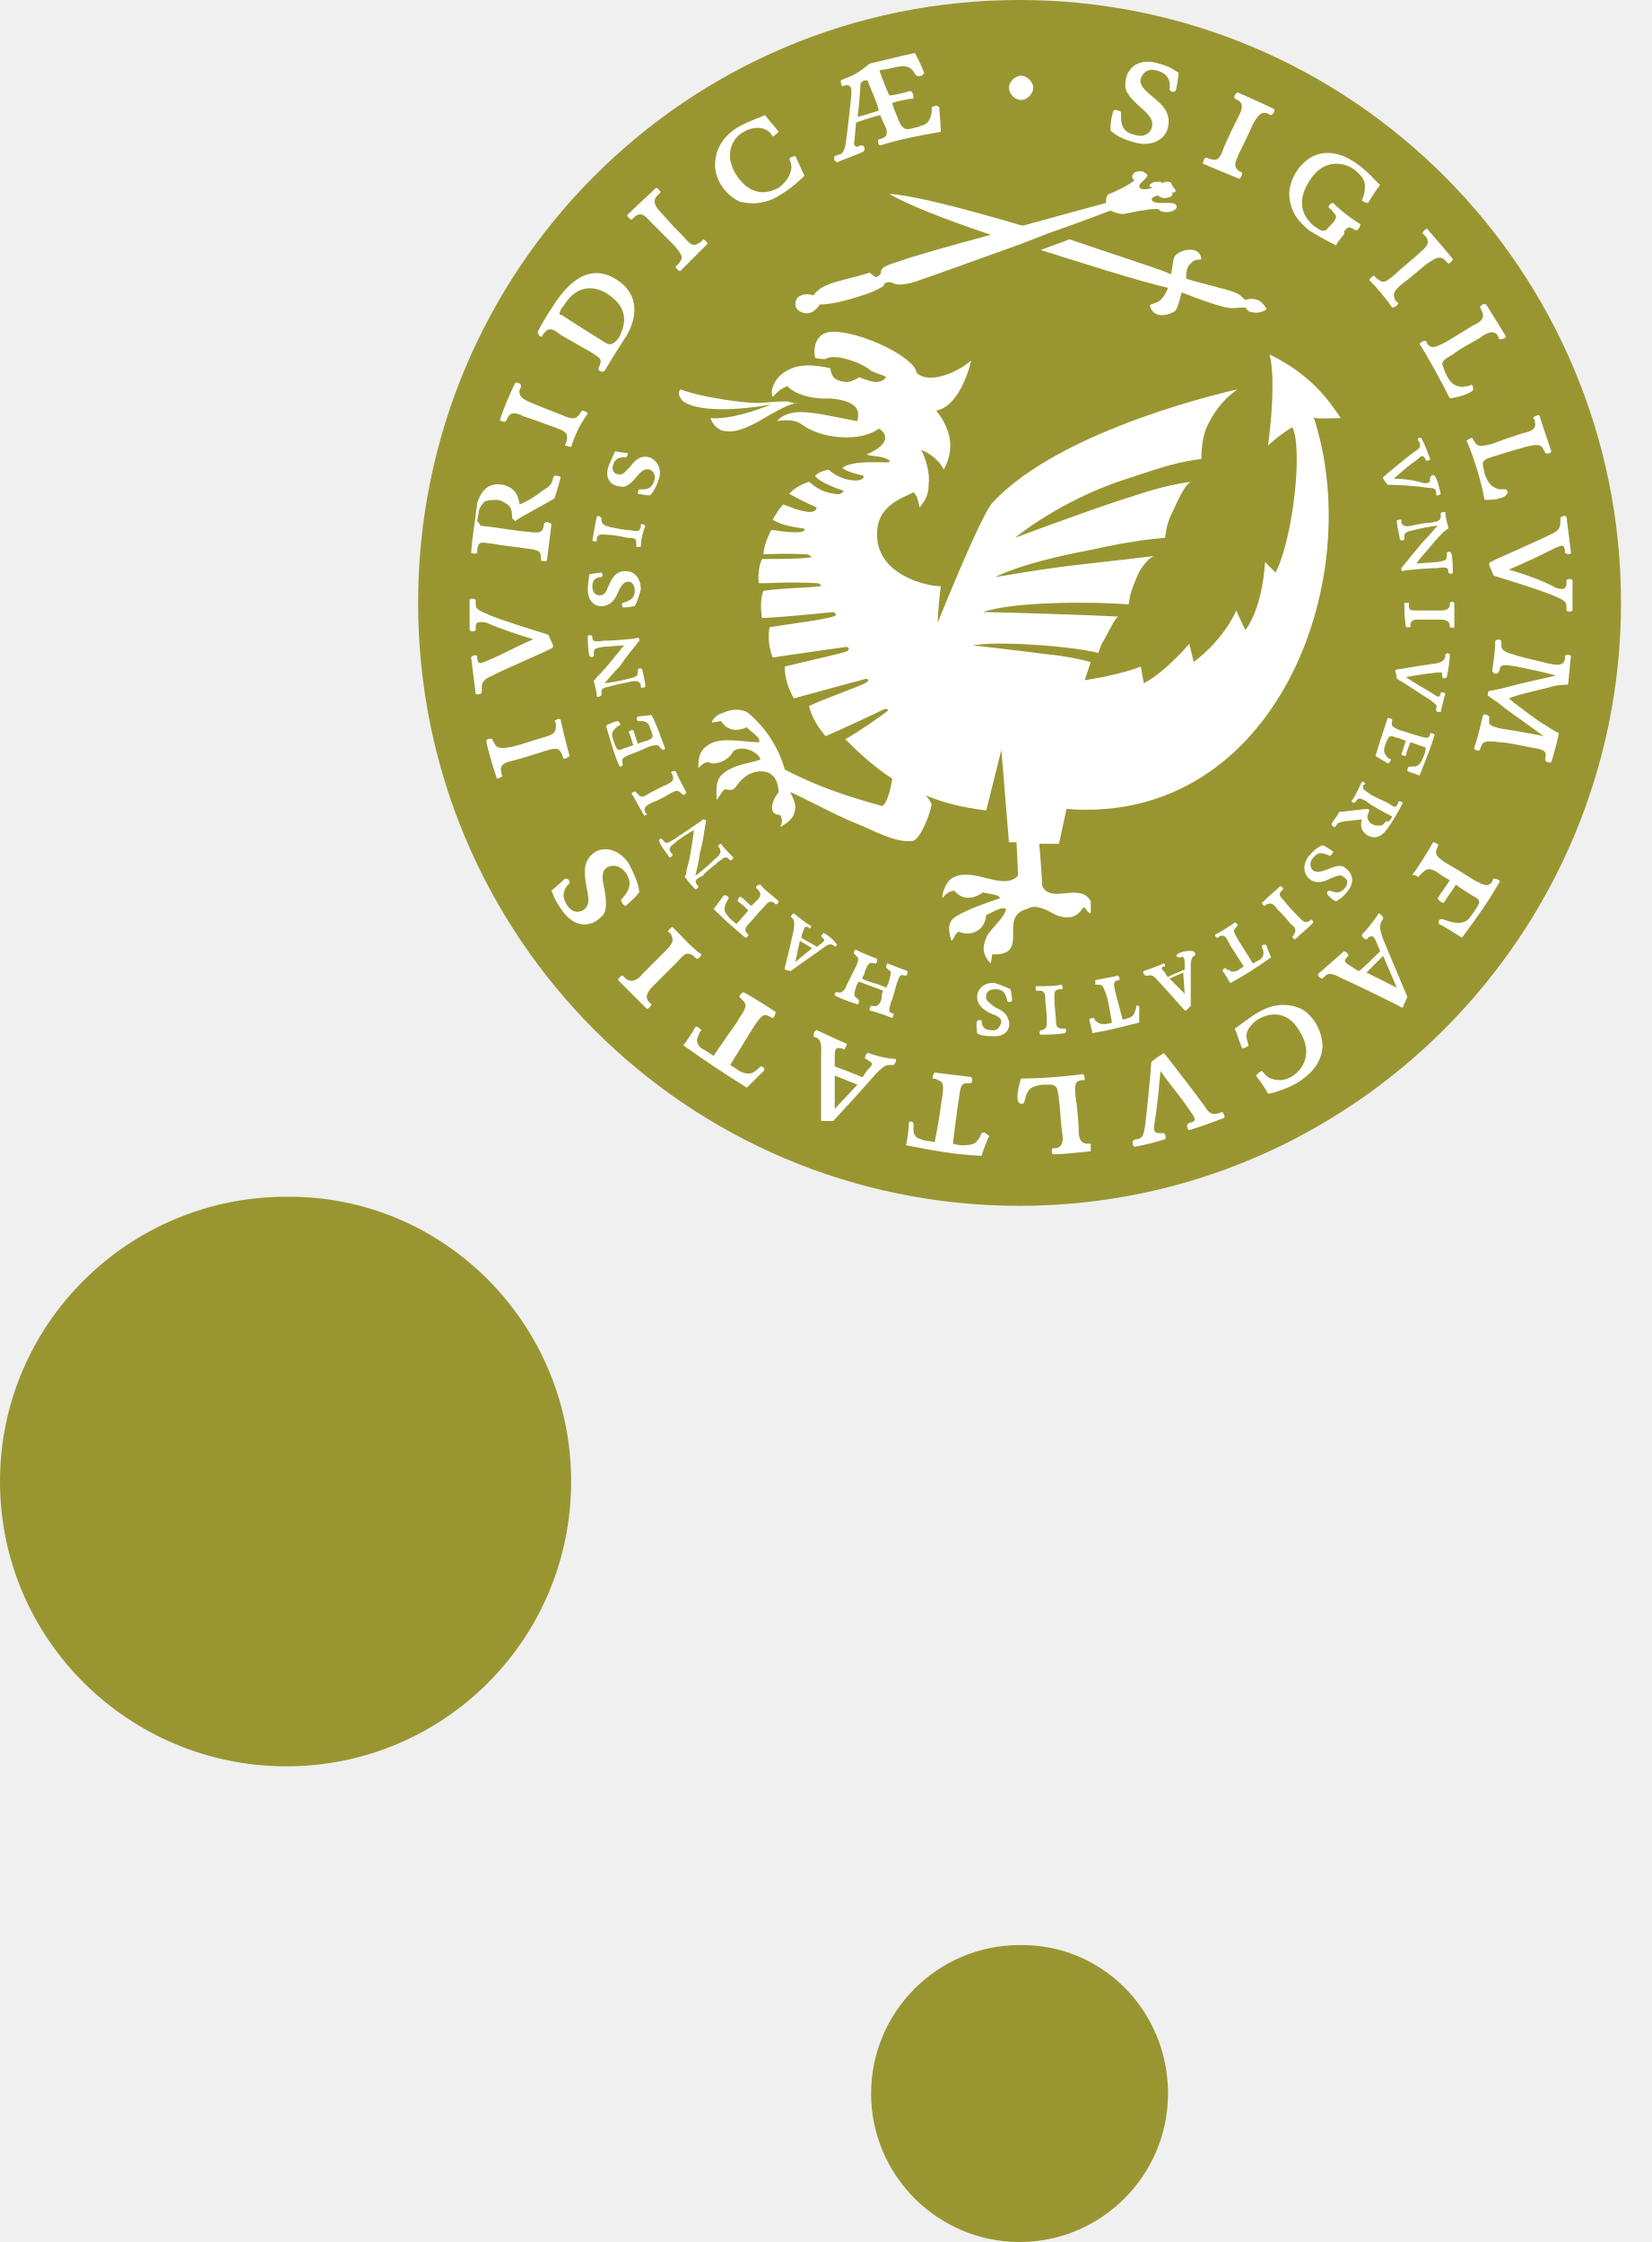
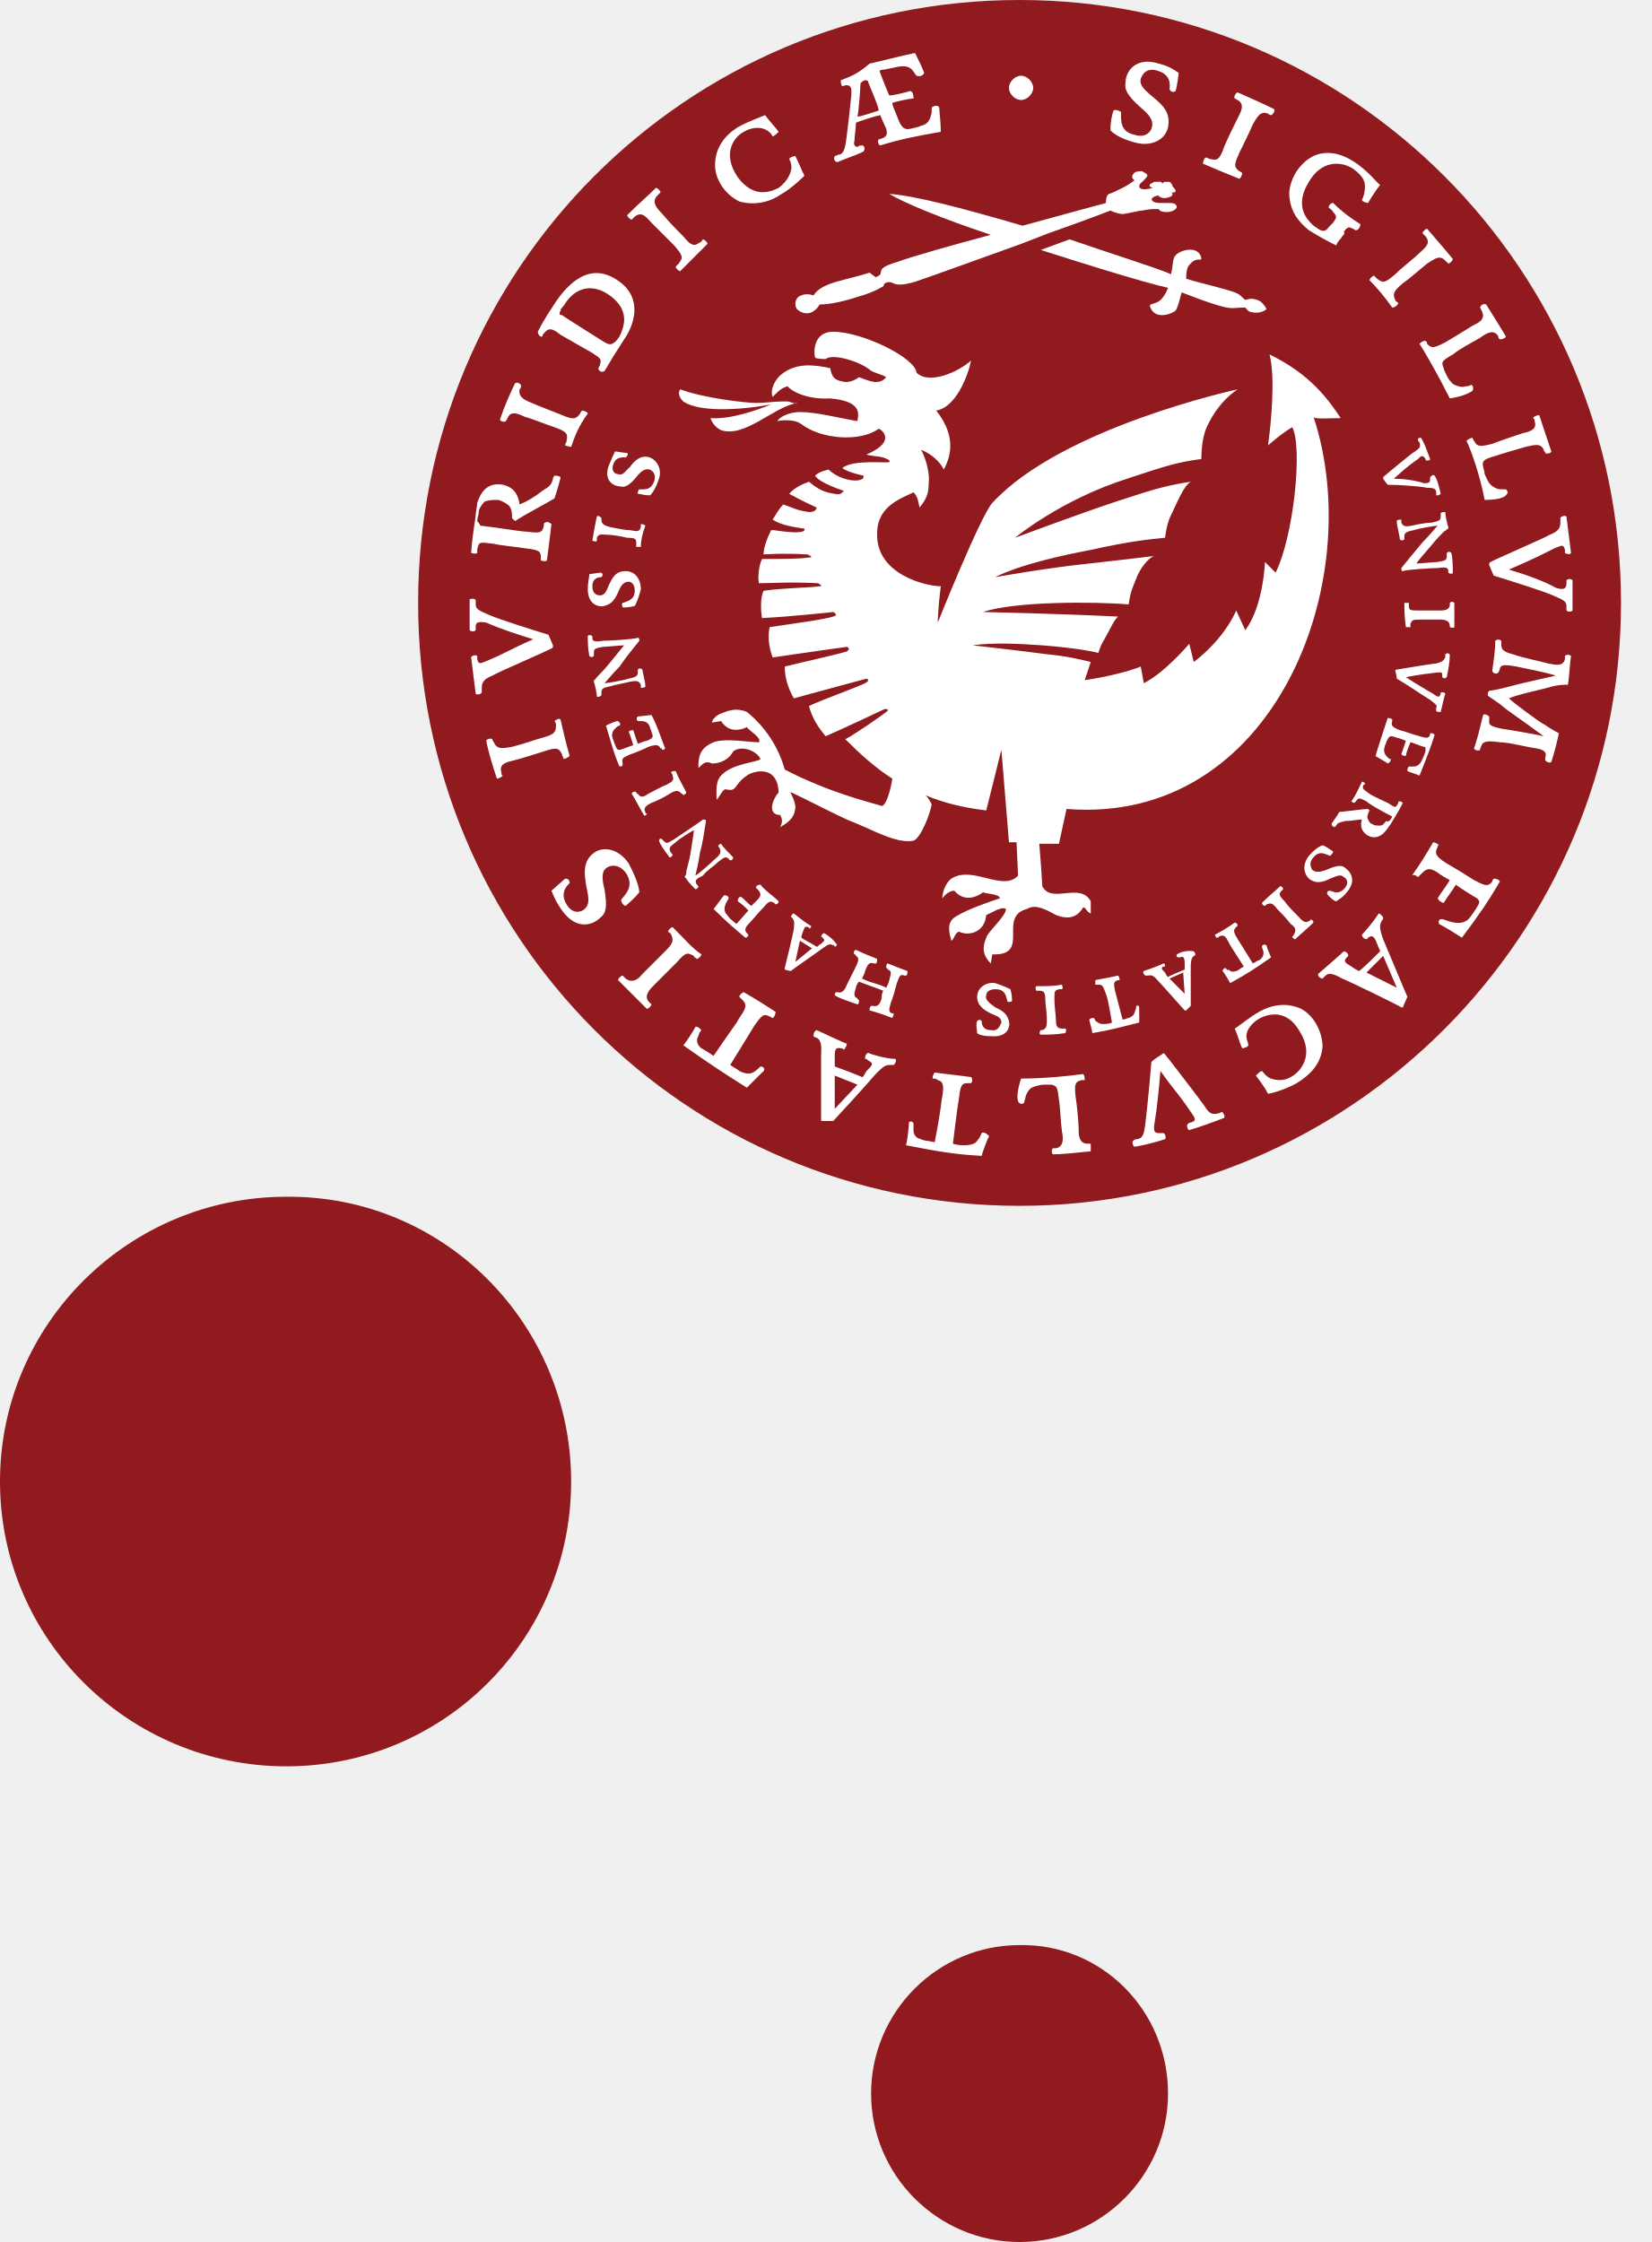
<svg xmlns="http://www.w3.org/2000/svg" viewBox="0 0 109 148">
-   <style>.st1{fill:#fff}.st5{fill:#999632}</style>
+   <style>.st1{fill:#fff}.st5{fill:#901a1e}</style>
  <g id="JURA">
    <path class="st5" d="M107 39.8c0 21.9-17.8 39.8-39.7 39.8-22 0-39.7-17.8-39.7-39.8C27.6 17.8 45.3 0 67.3 0 89.2 0 107 17.8 107 39.8M37.7 97.8c0 10.4-8.4 18.8-18.8 18.8S0 108.2 0 97.8 8.5 79 18.9 79c10.4-.1 18.8 8.4 18.8 18.8M77.1 138.2c0 5.4-4.4 9.8-9.8 9.8s-9.8-4.4-9.8-9.8 4.4-9.8 9.8-9.8c5.4-.1 9.8 4.3 9.8 9.8" />
    <path class="st1" d="M61.4 75.2zM61.4 75.2zM83 19.8c-.3-.1-.5-.1-.8 0-.5-.4-.2-.4-1.7-.8-.7-.2-1.6-.4-2.2-.6 0-.3 0-.8.3-1 .3-.4.7-.2.7-.3-.1-1-1.6-.6-1.8-.1-.1.3-.1.7-.2 1.1-.9-.4-4.4-1.5-6.7-2.3l-1.9.7c2.2.7 6.6 2.1 8.4 2.5-.1.3-.3.6-.4.7-.3.4-.8.3-.8.5.3 1 1.5.5 1.7.3.2-.3.3-.9.4-1.2.5.2 1.3.5 1.9.7 1.5.5 1.4.3 2.3.3.1.1.2.3.4.3.4.1.8 0 1-.2-.1-.2-.3-.5-.6-.6" />
    <path class="st1" d="M69.2 15.4c2.3-.8 4.1-1.5 4.1-1.5.2.1.7.3 1 .2.1 0 .9-.2 1.1-.2.5-.1.6-.1 1.1-.1 0 .1.2.2.5.2s.5-.1.6-.2c.1-.1.1-.2 0-.3-.1-.1-.3-.1-.4-.1h-.6c-.7 0-.8-.4-.1-.5 0 .1 0 .1.1.1.1.1.4.1.6 0 .1 0 .2-.1.2-.2 0 0 0-.1-.1-.1h.2c.1 0 .1-.1.1-.1 0-.1-.2-.3-.2-.3-.1-.3-.2-.3-.3-.3h-.2c-.1 0-.1.1-.2.1 0-.1-.1-.1-.1-.1h-.4c-.2.1-.4.2-.3.3 0 0 .1.1.2.1-1.1.3-1-.2-.7-.4.3-.3.4-.4.3-.5-.1-.1-.2-.1-.3-.2-.2 0-.5 0-.6.2-.1.1-.1.3.1.4-.3.2-.4.3-.8.5-.2.1-.8.4-.9.4-.2.1-.2.5-.2.6 0 0-2.6.7-5.5 1.5-4.1-1.2-7.2-2-8.8-2.1 1 .6 3.4 1.6 6.7 2.7-2.6.7-5.1 1.4-6.2 1.8-1.7.5-.6.7-1.4 1l-.4-.3c-.6.2-1.5.4-2.2.6-1 .3-1.3.6-1.5.9-.3-.1-.6-.1-.8 0-.4.1-.5.6-.3.9.2.2.6.4 1 .2.2-.1.4-.3.5-.5.8 0 1.9-.3 2.5-.5.7-.2 1.2-.4 1.7-.7l.1-.2c.7-.3.3.4 2-.1 1.2-.4 4.2-1.5 7-2.5l1.8-.7zM88.5 27.6c-.8-1.2-2-2.9-4.7-4.2.4 1.5.1 4.6-.1 6 .7-.6 1.1-.9 1.6-1.2.7 1.3.1 7.2-1.1 9.6l-.7-.7s-.1 2.9-1.3 4.5l-.6-1.3s-.7 1.8-2.8 3.4l-.3-1.2s-1.6 1.9-3 2.6l-.2-1.1c-.7.3-2.3.7-3.7.9l.4-1.2c-.8-.2-1.7-.4-2.8-.5-2.3-.3-5-.6-5-.6 1.3-.2 3.2-.1 4.6 0 1.4.1 2.9.3 3.7.5.1-.3.2-.6.4-.9.5-.9.6-1.2.9-1.5-4.2-.2-8.9-.3-8.9-.3 2-.7 7.3-.7 9.6-.5.1-.7.2-1 .5-1.7.2-.6.8-1.4 1.2-1.5-.8.1-2.5.3-4.3.5-2.9.3-6.2.9-6.2.9s1.5-.9 6.3-1.8c2.7-.6 3.9-.7 4.9-.8.1-.7.2-1.1.4-1.5.4-.8.8-1.9 1.3-2.2-2 .3-3 .7-4.9 1.3-2.7.9-6.7 2.4-6.7 2.4s3-2.5 7.4-3.9c2.7-.9 3.4-1.1 4.9-1.3 0-.7.1-1.6.4-2.2.8-1.7 2-2.4 2-2.4s-11.6 2.5-16.2 7.5c-.8.9-3.6 7.9-3.6 7.9s0-.8.2-2.4c-1 0-4.3-.8-4.2-3.5 0-1.8 1.6-2.3 2.4-2.7.3.3.3.6.4 1 .5-.6.6-1 .6-1.6.1-.6-.2-1.7-.5-2.2.3.1 1.1.5 1.5 1.3.3-.6 1-2-.5-3.9 1.3-.2 2.1-2.3 2.3-3.3-.9.8-2.8 1.6-3.6.8-.1-1-3.6-2.7-5.5-2.7-1.3 0-1.3 1.3-1.2 1.7.1.1.6.1.7.1.5-.4 2.3.2 2.9.7.2.2.8.3 1.1.5-.5.6-1.2.2-1.8 0 0 0-.5.4-1 .3-.7-.1-.8-.4-.9-.9-1-.2-2.2-.4-3.2.4-.4.3-.8 1-.6 1.5.4-.4.6-.6 1-.7.1.2 1.1.9 2.8.8 2.3.2 1.8 1.2 1.8 1.5-1.2-.2-2.7-.6-3.8-.6-.7 0-1.3.3-1.5.6.5-.1 1.2-.1 1.6.2 1.3 1 3.9 1.2 5.1.3.1 0 1.3.8-.8 1.7.2.1.7.1 1.1.2.3.1.5.2.4.3-.1.1-2.4-.2-3.1.4.4.3 1.4.5 1.4.5 0 .2 0 .2-.3.3-.6.1-1.5-.2-2-.7 0 0-.6.1-.9.4.3.5 1.9 1 1.9 1-.1.1-.2.3-.6.2-.7-.1-1.1-.3-1.7-.8-.3.1-1 .4-1.3.8 0 0 .9.5 1.8.9 0 .2-.2.3-.5.3-.8-.1-1.1-.3-1.7-.5-.3.3-.5.7-.7 1 .6.4 1.5.5 2.1.6.1.3-.7.3-2 .1h-.2c-.2.4-.5 1.1-.5 1.6 0 0 1.3-.1 2.9 0 0 0 .5.2.1.2-.6.1-1.9.1-3.1.1-.2.4-.3 1.2-.2 1.6.9 0 1.9-.1 3.9 0 0 0 .4.2.1.2-.6.1-2.3.1-3.7.3-.2.4-.2 1.2-.1 1.8 2-.1 4.7-.4 4.7-.4s.4.2 0 .3c-.6.2-2.9.5-4.2.7-.1.5-.1 1.2.2 2 2-.3 4.9-.7 4.9-.7s.3.1 0 .3c-.6.2-2.9.7-4.1 1 0 .7.2 1.4.6 2.1 1.8-.5 4.8-1.3 4.8-1.3s.3.1-.1.3c-.6.3-2.6 1-3.7 1.5.2.8.6 1.4 1.1 2 1.6-.7 3.9-1.8 3.9-1.8s.4 0 .1.2c-.4.3-1.8 1.3-2.7 1.8 1 1 2 1.9 3.1 2.6-.1.7-.4 1.8-.7 1.8-1-.3-3.5-.9-6.4-2.4-.6-2.2-2.1-3.5-2.5-3.8-.7-.3-1.2-.1-1.7.1-.3.1-.6.4-.6.6l.6-.1c.5.8 1.3.6 1.7.4.1.2 1 .7.8 1-.7 0-2.2-.3-3 0-1 .4-1 1.1-1 1.7.3-.3.5-.5.9-.3.7 0 1.2-.4 1.4-.8.5-.4 1.5-.1 1.8.5-.1.2-1.8.3-2.5 1-.5.4-.4 1.1-.4 1.7.2-.2.4-.7.6-.7.8.2.5-.3 1.4-.9.2-.2 2-.9 2.1 1.1-.5.6-.7 1.5.1 1.5.1.2.2.4 0 .8.5-.3 1-.6 1-1.4-.1-.6-.4-.9-.3-.9.7.3 2.6 1.3 3.7 1.8 1.8.7 3.2 1.6 4.4 1.4.5-.2 1.1-1.8 1.2-2.4-.1-.2-.2-.4-.4-.6 1.2.5 2.4.8 4 1l1-4 .5 6.1h.5s.1 2.1.1 2.2c-1 1.1-3-.7-4.4.2-.3.2-.6.8-.6 1.3.3-.4.6-.5.8-.5.5.6 1.2.6 1.9.1.1.1 1.1.1 1.1.4-.6.2-2.1.7-2.9 1.2-.7.4-.4 1.2-.3 1.6.2-.1.2-.5.5-.6.6.3 1.7.1 1.8-1.1.3-.1 1-.6 1.3-.4 0 .5-1.2 1.5-1.3 1.9-.3.7-.2 1.2.3 1.7l.1-.6c2.6.1.3-2.5 2.3-3 .6-.4 1.5.2 1.9.4 1 .4 1.5 0 1.8-.5.2 0 .2.3.5.4v-.8c-.7-1.3-2.6.2-3.2-1 0-.1-.1-1.7-.2-2.8h1.3l.5-2.3c13.7 1.1 19.9-15 16.3-25.9 0 .2 1 .1 1.8.1" />
    <path class="st1" d="M52 26.5s.1 0 0 0c.1 0 0 0 0 0h-.4c-.4 0-1.1.1-1.7.1-.6 0-3.4-.3-5-.9-.2.3 0 .6.2.8 1 .7 3.6.6 5.8.2-1 .4-2.7 1-4 .9.1.3.3.6.7.8 1.6.5 3.4-1.5 5-1.8 0 .1-.2 0-.6-.1M84.5 58.5c.1 0 .2.1.2.2l-.1.1c-.2.2-.2.3.2.7.2.3.7.8.9 1 .2.2.4.5.7.3.1 0 .1-.1.1-.1.1 0 .2.1.2.2-.4.4-.9.8-1.2 1.1-.1 0-.2-.1-.2-.2.1 0 .1-.1.1-.1.2-.3.1-.5-.2-.7-.3-.4-.7-.8-.9-1-.3-.4-.4-.4-.7-.3l-.1.1c-.1 0-.2-.1-.2-.2.5-.5.9-.8 1.2-1.1M70.1 65c0 .1.1.2 0 .3h-.2c-.3.1-.3.1-.3.7 0 .4.1 1.1.1 1.3 0 .3 0 .6.4.6h.2c.1 0 .1.2 0 .3-.6.1-1.2.1-1.6.1-.1 0-.1-.2 0-.3h.1c.3-.1.3-.3.3-.7 0-.5-.1-1-.1-1.3 0-.5-.1-.6-.4-.6h-.2s-.1-.2 0-.3c.7 0 1.2 0 1.7-.1M45.3 52.3c0 .1-.2.2-.2.2 0-.1-.1-.1-.1-.1-.2-.2-.3-.3-.8 0-.3.2-.9.5-1.2.6-.2.1-.6.3-.4.6 0 .1 0 .1.1.1 0 .1-.2.2-.2.1-.3-.5-.6-1.1-.8-1.4 0-.1.2-.2.3-.1 0 .1.1.1.1.1.2.3.4.2.7 0 .4-.2.9-.5 1.2-.6.4-.2.5-.3.4-.6 0 0 0-.1-.1-.2 0-.1.2-.1.3-.1.2.5.5 1 .7 1.4M42.3 36.1H42v-.2c0-.3 0-.4-.6-.4-.4-.1-1-.2-1.3-.2-.3 0-.6-.1-.7.2v.2c-.1.1-.2 0-.3 0 .1-.6.2-1.2.3-1.6.1-.1.2 0 .3.1v.1c0 .3.2.4.6.5.5.1 1 .2 1.3.2.5.1.6.1.7-.2v-.2c.1 0 .2 0 .3.1-.2.5-.3 1-.3 1.4M92.7 39.8h.3v.2c0 .3.1.3.7.3H95c.3 0 .6 0 .7-.3v-.2c.1-.1.2-.1.3 0v1.6c-.1.1-.2 0-.3 0v-.1c0-.3-.3-.4-.6-.4h-1.3c-.5 0-.6 0-.7.3v.2h-.3c-.1-.7-.1-1.2-.1-1.6M87.3 55.8c.3.1.5.3.7.4 0 .1-.1.2-.2.3-.3-.1-.7-.4-1.1.1-.3.3-.2.6-.1.8.2.2.5.2 1 0 .7-.3 1-.3 1.2-.1.3.2.8.8.1 1.6-.3.4-.6.5-.7.6-.1 0-.5-.3-.6-.5 0-.1 0-.2.2-.2.1 0 .5.3.9-.1s.2-.7 0-.8c-.2-.2-.4-.1-.9.1-.4.2-.9.4-1.4 0-.4-.4-.4-1 0-1.5.5-.6.9-.7.9-.7M66.7 65.3c.1.4.1.6.1.8-.1 0-.2.1-.3 0-.1-.3-.1-.8-.8-.8-.4 0-.6.2-.6.4-.1.3.2.5.6.8.7.3.8.6.9.9.1.4-.1 1.1-1.2 1-.5 0-.8-.1-.9-.2 0-.1-.1-.6 0-.8.1-.1.2-.1.3 0 0 .1 0 .6.6.6.5.1.6-.3.7-.5 0-.3-.2-.4-.7-.6-.4-.2-.9-.5-.9-1.1 0-.6.6-1 1.2-.9.6.2 1 .4 1 .4M41.9 40c-.4.1-.6.1-.8.1 0-.1-.1-.2 0-.3.3-.1.8-.2.8-.8 0-.4-.2-.6-.4-.6-.3 0-.5.2-.7.7-.3.7-.6.8-.9.9-.4.1-1.1-.1-1.1-1.1 0-.5.1-.8.1-1 .1 0 .6-.1.8-.1.1.1.1.2 0 .3-.1 0-.6 0-.6.6 0 .5.3.6.5.6.3 0 .4-.2.6-.7.2-.4.4-.9 1.1-.9.6 0 1 .5 1 1.2-.2.8-.4 1.1-.4 1.1M42.9 32.7c-.4 0-.6-.1-.8-.1 0-.1 0-.2.1-.3.3 0 .8.1 1-.6.1-.4-.1-.6-.3-.7-.3-.1-.6.1-.9.5-.5.6-.8.7-1.1.6-.4 0-1.1-.4-.7-1.4.2-.5.3-.7.4-.9.1 0 .6.1.8.1.1.1 0 .2-.1.3-.1 0-.6-.1-.8.4-.2.5.1.7.3.7.3.1.4-.1.8-.5.3-.4.7-.8 1.3-.6.5.2.8.8.6 1.4-.3.9-.6 1.1-.6 1.1M92 31.6c.8-.7.9-.8 1.6-1.3.2-.2.3-.3.5 0 0 .1 0 .1.1.1s.2 0 .2-.1c-.2-.5-.3-.9-.6-1.4-.1 0-.2 0-.2.1s0 .1.1.2c.1.3 0 .4-.3.6-.2.1-2 1.6-2.1 1.7v.1s.2.3.3.4c.8 0 2.1.1 2.6.2.5 0 .6.1.6.3v.2c.1 0 .2 0 .3-.1-.1-.4-.2-.9-.4-1.2-.1-.1-.2 0-.3.1v.1c0 .2 0 .3-.4.3-.6-.2-1.4-.3-2-.3M92.8 44.7c1.1-.2 1.2-.2 2-.3.3 0 .4-.1.4.2v.1c.1.1.2.1.3 0 .1-.5.2-1 .2-1.5-.1-.1-.2-.1-.3 0v.2c-.1.2-.2.3-.6.4-.2 0-2.6.4-2.6.4-.1 0-.1.1-.1.1s.1.3.1.5c.7.4 1.7 1.1 2.2 1.4.4.3.5.4.4.5v.2c0 .1.2.1.3.1.1-.4.2-.9.3-1.2 0-.1-.2-.1-.3-.1v.1c-.1.2-.1.3-.5 0-.5-.3-1.2-.7-1.8-1.1M91.9 53.9c-.6-.3-1.5-.8-1.7-1-.4-.2-.5-.3-.7 0l-.1.1c-.1 0-.2-.1-.2-.1.3-.4.5-.9.7-1.3.1 0 .2.1.2.1 0 .1 0 .1-.1.1-.1.3 0 .3.4.6.3.2 1 .5 1.2.6.5.3.5.4.7 0 0-.1 0-.1.1-.1s.2.1.2.1c-.4.8-.7 1.2-.8 1.4-.1.1-.2.3-.3.4-.2.3-.7.7-1.3.3-.4-.3-.4-.7-.3-1-.3 0-.7.1-1.1.1-.4.1-.5.1-.6.3l-.1.1c-.1 0-.2-.1-.2-.2s.3-.4.5-.8c.2 0 1.6-.2 1.9-.2l.1.1c-.1.2-.2.4-.1.6.1.2.2.3.3.3.1.1.3.1.5.1s.3-.2.4-.3c.2.1.3-.1.4-.3M77.7 63c-.1.1 0 .2.1.2h.1c.2-.1.3 0 .3.4v.4c-.2.1-1 .4-1.1.5-.1-.1-.1-.1-.2-.3-.2-.2-.3-.3-.1-.4h.1c0-.1 0-.2-.1-.2-.2.1-.7.3-1.3.5-.1.1 0 .2.1.3h.2c.3-.1.5.2.6.3.2.2 1.8 2 1.8 2h.1l.3-.3v-2.6c0-.5.1-.6.2-.7.1 0 .1-.1.1-.1 0-.1-.1-.2-.1-.2-.5-.1-1 .1-1.1.2m.5 2.6l-1-1 .9-.4.1 1.4zM54.4 61.6c-.1 0-.2.2-.2.2l.1.1c.2.2.1.2-.1.4-.2.1-.2.2-.3.2-.1-.1-.9-.5-1-.6 0-.1 0-.1.1-.4.1-.2.1-.4.3-.3.1 0 .1 0 .1.1.1 0 .2-.2.1-.2-.2-.1-.6-.4-1.1-.8-.1 0-.2.2-.2.2l.1.1c.2.2.1.6.1.7 0 .2-.6 2.6-.6 2.6v.1s.3.1.4.1c.1-.1 1.7-1.2 2.1-1.5.4-.3.5-.3.7-.2.1 0 .1.1.1.1.1 0 .2-.2.1-.2-.2-.3-.6-.6-.8-.7m-1.9 1.9l.3-1.4.8.5-1.1.9zM83.3 62.5c0 .1.1.2.1.4 0 .1 0 .3-.3.5-.1 0-.2.1-.4.2 0 0-.8-1.3-1-1.6-.3-.5-.3-.6-.1-.8l.1-.1c0-.1-.1-.2-.2-.2-.4.3-.9.6-1.3.8 0 .1.1.2.1.2.1 0 .1 0 .2-.1.3-.1.4 0 .6.4.1.2.1.2 1 1.6-.2.1-.4.3-.5.3-.3.1-.4 0-.5-.1-.1.1-.1 0-.2-.1-.1 0-.2.1-.2.2.1.1.4.6.5.8 1.1-.6 1.7-1 2.7-1.7 0 0-.3-.7-.3-.8-.2-.1-.3 0-.3.1M75 66.4c0 .1 0 .2-.1.4 0 .1-.1.3-.4.4-.1 0-.2.1-.4.1 0 0-.4-1.5-.5-1.9-.1-.5-.1-.6.2-.7h.1c0-.1 0-.2-.1-.3-.4.1-1 .2-1.5.3v.3h.2c.3 0 .3.1.5.6.1.3.1.2.4 1.9-.2.1-.5.1-.6.1-.3 0-.4-.2-.5-.2 0-.1-.1-.2-.1-.2-.1 0-.2 0-.3.1 0 .1.2.7.2.9 1.2-.2 1.9-.4 3.1-.7v-.9c0-.3-.1-.2-.2-.2M92.2 34.4c0-.1.2-.1.3-.1v.2c.1.2.2.3.7.2.4-.1 1-.2 1.3-.2.4-.1.6-.1.6-.4v-.2c0-.1.2-.1.3-.1 0 .2.1.7.2 1v.1c-.1 0-.1.1-.3.2-.1.1-.5.5-.9 1-.5.6-.8.9-.9 1.1.2 0 1.2-.1 1.4-.1.5-.1.6-.1.6-.4v-.2c.1-.1.2-.1.3 0 .1.4.1 1 .1 1.3 0 .1-.2.1-.3 0v-.1c0-.2-.1-.3-.7-.2-.4 0-2.1.1-2.3.2-.1 0-.1-.1-.1-.2.4-.5.9-1.1 1.4-1.7.5-.5.8-.9 1-1.1-.2 0-1.3.2-1.6.3-.5.1-.6.2-.6.4v.2c-.1.1-.2.1-.3 0 0-.2-.2-.9-.2-1.2M58.6 63.6c-.1 0-.1.2-.1.3.1 0 .1.1.1.1.3.1.2.3.1.7 0 .1-.1.3-.2.5 0 0-.4-.2-.8-.3-.4-.1-.8-.3-.8-.3.1-.2.2-.4.2-.5.2-.5.3-.6.6-.5h.1c.1 0 .1-.2.1-.3-.5-.2-1-.4-1.4-.6-.1 0-.2.2-.1.3.1 0 .1.1.1.1.2.1.2.3 0 .7l-.6 1.2c-.1.3-.3.6-.6.5h-.1c-.1 0-.1.2-.1.2.3.2.9.4 1.5.6.1 0 .1-.2.1-.3 0 0-.1 0-.1-.1-.3-.1-.2-.4-.1-.7 0-.1.1-.3.2-.4 0 0 .5.2.8.3.3.1.8.3.8.3-.1.2-.1.3-.1.5-.1.3-.2.6-.6.5h-.1c-.1.1-.1.2-.1.3.4.1 1 .3 1.5.5 0 0 .1-.2.1-.3h-.1c-.3-.1-.2-.3-.1-.7.1-.2.3-.9.4-1.3.2-.5.2-.6.5-.5h.1c.1 0 .1-.2.1-.3-.3-.1-.8-.3-1.3-.5M91.6 47.4c.1 0 .2 0 .3.1v.1c-.1.3 0 .4.5.6.4.1.9.3 1.3.4.4.1.6.2.7-.1v-.1c.1 0 .2 0 .3.1-.2.7-.6 1.7-1 2.7-.2-.1-.6-.2-.8-.3 0-.1 0-.2.1-.3h.3c.1 0 .3 0 .5-.3.1-.2.3-.6.3-.8 0-.1 0-.2-.1-.2s-.8-.3-.9-.3c-.3.7-.3.9-.3.9-.1 0-.2 0-.3-.1l.3-.9s-.5-.2-.6-.2c-.5-.2-.5-.1-.7.3 0 .1-.1.2-.1.3-.1.3 0 .5.2.7.1.1.1.1.2.1 0 .1 0 .2-.2.3-.1-.1-.7-.4-.8-.5.2-.7.5-1.6.8-2.5M43.9 49.4c0 .1-.2.1-.2.1 0-.1 0-.1-.1-.1-.1-.2-.2-.3-.8-.1-.4.2-.9.4-1.2.5-.4.2-.6.2-.5.6v.1c0 .1-.2.1-.2.1-.3-.6-.6-1.7-.9-2.7.2-.1.6-.3.8-.3.1.1.2.2.1.3-.1 0-.2.1-.3.2-.1.1-.2.2-.2.5.1.3.2.6.3.8.1.1.1.1.2.1s.8-.3.9-.3c-.2-.7-.3-.9-.3-.9.1-.1.2-.1.3-.1l.3.9s.5-.2.6-.2c.5-.2.4-.3.3-.6 0-.1-.1-.2-.1-.3-.1-.3-.3-.4-.6-.4h-.2c-.1-.1-.1-.2 0-.3.1 0 .8-.1.9-.1.3.5.6 1.4.9 2.2M48.4 56.6c0 .1-.1.2-.2.2l-.1-.1c-.2-.2-.3-.1-.7.2-.3.3-.8.6-1 .9-.4.2-.6.3-.4.6l.1.1c0 .1-.1.2-.2.2-.1-.1-.5-.5-.6-.7l-.1-.1c0-.1.1-.1.1-.3 0-.2.2-.7.3-1.4.1-.7.2-1.2.2-1.4-.2.1-1 .6-1.2.8-.4.3-.5.4-.3.7l.1.1c0 .1-.1.2-.2.2-.3-.4-.6-.8-.7-1.1 0-.1.1-.2.2-.1l.1.1c.2.2.2.2.7-.1.3-.2 1.8-1.2 1.9-1.3.1 0 .2 0 .2.1-.1.6-.2 1.4-.4 2.1-.1.7-.2 1.1-.3 1.5.2-.1 1-.8 1.3-1.1.4-.3.4-.5.3-.7 0-.1-.1-.1-.1-.1 0-.1.1-.2.2-.2.1.2.6.7.8.9M42.6 45.3c0 .1-.2.1-.3.1v-.2c-.1-.2-.2-.3-.7-.2-.4.1-1 .2-1.3.3-.4.1-.6.1-.6.4v.2c-.1.1-.2.1-.3.1 0-.2-.1-.7-.2-1v-.1c.1 0 .1-.1.2-.2s.5-.5.9-1c.5-.6.8-1 .9-1.1-.2 0-1.2.1-1.4.1-.5.1-.6.1-.6.4v.2c-.1.1-.2.1-.3 0-.1-.5-.1-1-.1-1.3 0-.1.2-.1.3 0v.1c0 .2.1.3.7.2.4 0 2.1-.1 2.3-.2.1 0 .1.1.1.2-.4.5-.9 1.1-1.3 1.7-.5.5-.8.9-1 1.1.2 0 1.3-.2 1.6-.3.5-.1.6-.2.6-.4v-.2c.1-.1.2-.1.3 0 0 .1.2.8.2 1.1M49.9 58.6l.1.1c.2.2.3.4 0 .7l-.4.4c-.3-.2-.4-.4-.7-.6-.1 0-.2.1-.2.3.3.2.4.3.7.6-.1.1-.6.7-.7.8-.1.1-.1.1-.2 0s-.3-.2-.5-.5c-.4-.4 0-.9.1-1.1 0-.1-.1-.2-.3-.2-.2.2-.5.7-.7.9.9.9 1.4 1.3 2.1 1.9.1 0 .2-.1.2-.2l-.1-.1c-.2-.2-.1-.4.2-.7.2-.2.5-.6.9-1 .4-.5.5-.4.7-.3l.1.1c.1 0 .2-.1.2-.2-.4-.4-.9-.7-1.2-1.1-.2 0-.3.1-.3.2M95.7 26.3c-.7-1.4-1.6-3-2-3.6.1-.1.2-.2.4-.2.1.1.1.1.1.2.3.3.4.3 1.2-.1.5-.3 1.5-.9 1.8-1.1.4-.2.9-.4.6-1l-.1-.2c0-.1.2-.3.4-.2.5.8 1 1.6 1.3 2.1 0 .1-.2.2-.4.2-.1-.1-.1-.1-.1-.2-.3-.5-.8-.2-1.2.1-.7.4-1.3.7-1.8 1.1-.7.4-.8.5-.6.9 0 .1.1.3.2.5s.3.5.5.6c.2.1.6.2.7.1.1 0 .3 0 .4-.1.1 0 .2.2.1.4-.3.2-.8.4-1.5.5M98 33c-.3-1.6-.9-3.3-1.2-3.9.1-.1.3-.2.4-.2 0 .1.1.2.1.2.2.4.4.4 1.2.2.5-.2 1.7-.6 2-.7.4-.1 1-.2.8-.8 0-.1 0-.1-.1-.2 0-.1.3-.2.4-.2l.8 2.4c0 .1-.3.2-.4.1 0-.1-.1-.1-.1-.2-.2-.5-.7-.3-1.2-.2-.7.2-1.4.4-2 .6-.7.2-.9.3-.8.7 0 .1.1.3.1.5.1.2.2.5.4.7.2.2.5.3.6.3h.4c.1.1.2.2 0 .4s-.7.3-1.4.3M88.6 15.6c-.1.2-.3.3-.4.6-.4-.2-1-.5-1.8-1-.6-.5-1.3-1.2-1.3-2.5.1-1.1.8-2 1.6-2.4 1.1-.5 2.2 0 3 .6.9.7 1.2 1.2 1.4 1.3-.3.4-.5.7-.8 1.2-.1 0-.4-.1-.4-.2.1-.2.2-.5.2-.9s-.2-.7-.7-1.1c-.5-.4-2-.9-3 .8-1 1.6-.1 2.5.2 2.8.2.2.3.2.4.3.3.2.5.2.7-.1l.3-.3c.2-.3.3-.4 0-.7-.1-.2-.2-.2-.3-.3 0-.1.1-.3.3-.3.6.6 1.3 1.1 1.8 1.4 0 .1-.1.4-.3.4-.1 0-.1-.1-.2-.1-.2-.1-.3-.2-.6.2.1.1 0 .2-.1.3M35.2 42.2c-1.6.7-1.8.9-3 1.4-.5.2-.6.3-.7-.1v-.2c-.1-.1-.4 0-.4.1l.3 2.4c.1.1.4 0 .4-.1v-.3c0-.4.2-.6.7-.8.3-.2 3.8-1.7 3.9-1.8.1 0 .1-.1.1-.2 0 0-.2-.5-.3-.7-1.3-.4-3.2-1-3.9-1.3-.7-.3-.9-.4-.9-.7v-.3c-.1-.1-.4-.1-.4 0v2c.1.1.3.1.4 0v-.2c0-.3.1-.4.7-.3.9.4 2.1.8 3.1 1.1M76.6 70.7c1 1.4 1.2 1.5 2 2.7.3.4.4.6 0 .7-.1 0-.2.1-.2.1-.1.1 0 .4.1.4.7-.2 1.5-.5 2.3-.8.1-.2-.1-.3-.1-.4-.1 0-.2.1-.3.1-.4.1-.6 0-.9-.5-.2-.3-2.5-3.3-2.6-3.4-.1-.1-.1-.1-.2 0 0 0-.5.3-.7.5-.1 1.3-.3 3.3-.4 4.1-.1.8-.2.9-.5 1-.1 0-.2 0-.3.1-.1.1 0 .4.1.4.6-.1 1.4-.3 2-.5.1-.1 0-.4-.1-.4h-.2c-.3 0-.5 0-.4-.6.2-1.2.3-2.4.4-3.5M99.6 37.6c1.6-.7 1.8-.8 3-1.4.5-.2.6-.3.7.1v.2c.1.1.4.1.4 0l-.3-2.4c-.1-.1-.4 0-.4.1v.3c0 .4-.2.6-.7.8-.3.2-3.8 1.7-3.9 1.8-.1 0-.1.1-.1.2 0 0 .2.5.3.7 1.3.4 3.2 1 3.9 1.3.7.3.9.4.9.7v.3c.1.1.3.1.4 0v-2c-.1-.1-.3-.1-.4 0v.2c0 .3-.1.5-.7.3-.9-.5-2.1-.9-3.1-1.2M67.4 71.2c1.6 0 3.4-.2 4.1-.3.1.1.1.3.1.4h-.2c-.4.1-.5.2-.4 1.1.1.6.2 1.8.2 2.1 0 .4 0 1 .6 1h.2v.5c-1 .1-1.9.2-2.5.2-.1-.1-.1-.3 0-.4h.2c.5-.1.5-.6.4-1.1-.1-.7-.1-1.5-.2-2.1-.1-.8-.1-.9-.5-1h-.5c-.2 0-.6.1-.8.2-.2.1-.4.5-.4.6 0 .1-.1.3-.1.4-.1.1-.3.1-.4-.1-.1-.3 0-.9.2-1.5M98.9 44.4c-.1.1-.3.1-.4-.1.1-.8.2-1.3.2-2 .1-.1.3-.1.4 0v.2c0 .3 0 .5.8.7.5.2 2 .5 2.3.6.5.1 1 .2 1.1-.3v-.2c.1-.1.3-.1.4 0-.1.7-.1 1.2-.2 1.9-.3 0-.5 0-1 .1-.6.2-2.2.5-2.9.8.3.3 2.2 1.7 2.3 1.7.3.2.6.4 1 .6-.1.5-.3 1.3-.5 1.9-.1.1-.3 0-.4-.1V50c.1-.3 0-.5-.6-.6-.7-.1-1.8-.4-2.4-.4-.7-.1-1.1-.1-1.2.2-.1.2-.1.2-.1.3-.1.1-.4 0-.4-.1.4-1.2.4-1.5.6-2.2.1-.1.3 0 .4.1v.2c0 .3-.1.4.8.6.7.1 2.4.4 2.8.5-.4-.3-1.8-1.3-2.5-1.8-.7-.6-1-.7-1.2-.9 0-.1 0-.2.1-.3.1 0 .7-.1 1.4-.3.7-.2 2.6-.6 3-.7-.6-.2-2.1-.5-2.6-.6-.6-.1-1.1-.2-1.1.2l-.1.2zM68.2 5.8c0 .4-.4.8-.8.8s-.8-.4-.8-.8.4-.8.8-.8.8.4.8.8M35.8 22.2c0-.1.1-.2.2-.3.2-.2.4-.3 1 .2l2.1 1.2c.6.4.6.4.5.8l-.1.2c0 .2.2.3.4.2l.6-1 .7-1.1c.7-1 1.2-2.7-.3-3.8-2-1.5-3.5.3-4.2 1.3-.3.5-.7 1-1.2 2 0 .2.2.4.3.3m1.2-1.7c0-.1.1-.2.2-.3.7-1.2 1.8-1.5 2.9-.8.9.6 1.1 1.2 1.1 1.7 0 .3-.1.7-.3 1.1-.2.3-.3.4-.5.5-.2.1-.5-.1-.8-.3 0 0-2.4-1.5-2.5-1.6-.2 0-.2-.1-.1-.3M73.3 8.6c0-.6.1-1 .2-1.3.1-.1.4 0 .5.1 0 .5-.1 1.3.9 1.5.6.2 1-.1 1.1-.4.2-.5-.1-.9-.7-1.4-.9-.8-1.1-1.2-1-1.7 0-.6.6-1.7 2.2-1.2.8.2 1.1.5 1.3.6 0 .1-.1.9-.2 1.2-.1.1-.3.1-.4-.1 0-.1.2-.9-.7-1.2-.8-.3-1.1.2-1.2.5-.1.4.2.7.8 1.2.6.5 1.2 1 1 2-.2.9-1.2 1.3-2.2 1-1.2-.3-1.6-.8-1.6-.8M42.2 58.9c-.4.5-.7.7-.9.9-.1 0-.3-.2-.3-.4.3-.4.9-.9.3-1.8-.4-.5-.8-.5-1.1-.4-.5.2-.5.7-.3 1.5.2 1.2.1 1.6-.3 1.9-.4.4-1.5.9-2.5-.5-.5-.7-.6-1.1-.7-1.3.1-.1.7-.6.9-.8.2 0 .3.1.3.3-.1.1-.7.6-.2 1.4.4.7 1 .5 1.2.3.3-.3.3-.6.1-1.5-.1-.7-.3-1.6.5-2.2.7-.5 1.7-.2 2.3.7.7 1.3.7 1.9.7 1.9M31.7 34.7c1 .1 2.7.4 3.1.4.8.1 1 .1 1.1-.4 0-.1 0-.2.1-.2.1-.1.3 0 .4.1-.1.8-.2 1.7-.3 2.4-.1.1-.4 0-.4 0v-.2c0-.4-.1-.5-1-.6-.6-.1-1.7-.2-2.1-.3-.9-.1-1-.2-1.1.4v.2c-.1.1-.4 0-.4 0 .1-1.4.3-2.3.3-2.5 0-.2.1-.6.1-.8.2-.6.6-1.4 1.7-1.2.8.2 1 .7 1.1 1.3.5-.2 1-.5 1.5-.9.5-.3.6-.4.7-.8 0 0 0-.1.1-.2.1 0 .3 0 .4.1 0 .1-.2.8-.4 1.4-.3.2-2.2 1.2-2.6 1.5l-.2-.2c0-.3 0-.7-.3-.9-.3-.2-.5-.3-.7-.3-.2 0-.5 0-.8.1-.2.2-.4.5-.4.7 0 .2-.1.4-.1.6.2.2.2.3.2.3M89.9 61.7c0 .2.2.3.3.3.1 0 0 0 .1-.1.3-.2.4-.1.6.4.1.3.2.4.2.5-.2.2-1.2 1.2-1.4 1.3-.2-.1-.2-.1-.5-.3-.3-.2-.6-.3-.3-.6l.1-.1c0-.2-.2-.3-.3-.3-.2.2-.9.8-1.7 1.5 0 .2.2.3.3.3l.2-.2c.3-.3.9.1 1.1.2.3.1 3.8 1.8 3.9 1.9h.1s.2-.5.3-.7c-.1-.2-1.3-3.1-1.6-3.8-.3-.8-.2-1-.1-1.2.1-.1.1-.2.1-.2 0-.1-.2-.3-.3-.3-.3.5-.9 1.2-1.1 1.4m2.3 3.5l-2-1 1.1-1.1.9 2.1zM57.3 69.5c-.2.1-.2.3-.2.4.1 0 .1 0 .2.1.4.2.3.3-.1.7-.2.3-.2.4-.3.4-.2-.1-1.5-.6-1.8-.7v-.6c0-.4 0-.7.4-.6.1 0 .1 0 .2.1.1-.1.2-.3.2-.4-.3-.1-1.1-.5-2-.9-.2.1-.2.3-.2.4.1.1.2.1.2.1.4.2.3.8.3 1.1v4.3c0 .1 0 .1.1.1h.7c.2-.2 2.3-2.5 2.8-3.1.6-.6.7-.6 1-.6h.2c.1-.1.2-.3.1-.4-.6 0-1.6-.3-1.8-.4m-2.2 3.7V71l1.5.6-1.5 1.6zM64.8 74.8c-.1.2-.1.3-.3.5-.1.2-.4.3-.9.3-.1 0-.4 0-.7-.1 0 0 .3-2.5.4-3 .1-.9.2-1 .6-1h.2c.1-.1.1-.3 0-.4-.7-.1-1.7-.2-2.4-.3-.1.1-.2.4-.1.4s.2 0 .3.1c.4.1.4.4.3 1.1-.1.4 0 .4-.5 3-.4-.1-.8-.1-.9-.2-.5-.1-.5-.5-.5-.6v-.4c0-.2-.3-.2-.3-.1 0 .2-.1 1.2-.2 1.5 2.1.4 3.1.6 5 .7 0-.1.4-1.2.5-1.3-.2-.2-.4-.3-.5-.2M50.2 70.4c-.1.1-.3.3-.5.4-.2.1-.5.1-.9-.1-.1-.1-.3-.2-.6-.4 0 0 1.3-2.1 1.6-2.6.5-.7.6-.8 1-.6.1 0 .1.1.2.1s.2-.3.2-.4c-.6-.4-1.4-.9-2.1-1.3-.1 0-.3.2-.3.3l.2.2c.3.3.3.5-.2 1.2-.2.4-.2.3-1.7 2.5-.3-.2-.6-.4-.8-.5-.4-.3-.3-.7-.2-.8 0-.1.1-.3.2-.4-.1-.1-.3-.3-.4-.2-.1.2-.6 1-.8 1.2 1.7 1.2 2.6 1.8 4.2 2.8l1-1c.3-.2.1-.4-.1-.4M93.6 57.9l.2-.2c.3-.3.5-.5 1.1-.1.1.1.6.4.8.5-.3.5-.5.7-.8 1.2.1.2.3.3.4.3.3-.5.5-.7.8-1.2.1.1 1.2.8 1.4.9.1.1.2.2.1.4s-.3.5-.6.9c-.5.6-1.4.2-1.7.1-.3-.1-.4.1-.3.3.4.2 1.2.7 1.5.9 1.2-1.6 1.8-2.5 2.5-3.7 0-.1-.2-.2-.4-.2 0 0-.1.1-.1.2-.3.4-.6.2-1.2-.1-.3-.2-1.1-.7-1.8-1.1-.8-.5-.8-.7-.6-1.1 0-.1 0-.1.1-.1-.1-.1-.3-.2-.4-.2-.4.7-.9 1.5-1.4 2.2.1-.1.3 0 .4.1M55.5 5.3c0 .1 0 .3.1.4.2-.1.4-.1.5 0 .1.1.1.2.1.5 0 .1-.3 2.9-.4 3.4-.1.5-.3.6-.4.6-.1 0-.2.1-.3.1-.1.2 0 .4.2.4.4-.2 1.1-.4 1.7-.7.1-.1.1-.4-.1-.4-.1 0-.2 0-.3.1-.1 0-.3-.1-.2-.4 0-.2.1-.9.1-1.2.2-.1 1.5-.5 1.6-.5 0 0 .3.7.4.9.1.4 0 .5-.2.6 0 0-.2.1-.3.1-.1.1 0 .4.1.4 1.3-.4 2.3-.6 4-.9 0-.7-.1-1.3-.1-1.6-.1-.2-.4-.1-.5 0v.3c-.1.6-.3.8-.7.9-.2.1-.3.1-.7.2-.4.1-.6-.1-.8-.6-.1-.3-.4-.9-.4-1.1.2-.1 1.2-.3 1.4-.3 0-.1 0-.4-.2-.5-.3.1-1.1.3-1.4.3-.1-.2-.5-1.2-.6-1.5-.1-.1 0-.2.2-.2.1 0 .5-.1 1-.2.6-.1.8.1.9.2.1.1.2.3.3.4.3.1.5-.1.5-.2-.1-.3-.4-.9-.6-1.3-1 .2-2.1.5-3 .7-.7.6-1.1.8-1.9 1.1m1.6 0c.1 0 .2 0 .2.1.1.3.7 1.6.7 1.9-.3.1-1.2.4-1.4.4.1-.5.2-2 .2-2.2.1-.1.2-.2.3-.2M37.6 49.9c-.1.1-.3.2-.4.2 0-.1-.1-.2-.1-.3-.2-.4-.3-.5-1.2-.2-.6.2-1.6.5-2 .6-.4.1-1 .2-.8.8 0 .1 0 .2.1.2-.1.1-.3.2-.4.2-.3-.9-.6-1.9-.7-2.5 0-.1.3-.2.4-.1 0 .1.1.2.1.2.2.5.6.4 1.2.3.8-.2 1.6-.5 2-.6.7-.2.9-.3.9-.8 0-.1 0-.2-.1-.3.1-.1.3-.2.4-.1.2.9.4 1.7.6 2.4M46.3 63c0 .1-.2.3-.3.3-.1-.1-.2-.1-.2-.2-.4-.2-.5-.3-1.1.4L43.2 65c-.3.3-.7.7-.4 1.1l.2.2c0 .1-.2.3-.3.3l-1.9-1.9c0-.1.2-.3.3-.3l.2.2c.4.3.8.1 1.1-.3l1.5-1.5c.5-.5.6-.7.4-1.1 0-.1-.1-.1-.2-.2 0-.1.2-.3.3-.3.8.8 1.3 1.4 1.9 1.8M37.7 29.5c-.1 0-.4-.1-.4-.1 0-.1.1-.2.1-.3.1-.5 0-.6-.8-.9-.6-.2-1.6-.6-2-.7-.4-.2-.9-.4-1.1.1 0 .1-.1.1-.1.2-.1.1-.4 0-.4-.1.3-.9.7-1.8 1-2.4.1-.1.4 0 .4.2 0 .1-.1.2-.1.2-.1.5.3.7.8.9.7.3 1.5.6 2 .8.7.3.9.3 1.2-.1 0-.1.1-.1.1-.2.1 0 .4.1.4.2-.6.8-.9 1.6-1.1 2.2M44.9 17.9c-.1 0-.3-.2-.3-.3l.2-.2c.3-.4.3-.5-.3-1.2L43 14.7c-.3-.3-.6-.8-1.1-.4l-.2.2c-.1 0-.3-.2-.3-.3.7-.7 1.4-1.3 1.9-1.8.1 0 .3.2.3.3l-.2.2c-.4.4-.1.8.3 1.2.5.6 1.1 1.2 1.4 1.5.5.6.7.7 1.1.4.1 0 .1-.1.2-.2.1 0 .3.2.3.3l-1.8 1.8M90.4 18.5c0-.1.2-.3.3-.3l.2.2c.4.3.5.3 1.2-.3.4-.4 1.3-1.1 1.6-1.4.3-.3.8-.6.4-1.1l-.2-.2c0-.1.2-.3.3-.3.6.7 1.3 1.5 1.7 2 0 .1-.2.3-.3.3l-.2-.2c-.4-.4-.7-.1-1.2.2-.6.5-1.3 1.1-1.6 1.3-.6.5-.7.7-.5 1.1 0 .1.1.1.2.2 0 .1-.2.3-.4.3-.5-.7-1-1.3-1.5-1.8M79.4 10.8c0-.1.1-.4.2-.4s.2.1.3.1c.4.1.6.1.9-.8.2-.5.7-1.5.9-1.9.2-.4.5-.9 0-1.2-.1 0-.1-.1-.2-.1-.1-.1.1-.4.2-.4.9.4 1.8.8 2.4 1.1.1.1-.1.4-.2.4s-.2-.1-.2-.1c-.5-.2-.7.2-1 .7-.3.7-.7 1.5-.9 1.9-.3.7-.4.9 0 1.2.1 0 .1.1.2.1 0 .1-.1.4-.2.4-1-.4-1.7-.7-2.4-1M51.6 12.8c.7-.4 1.4-1.1 1.5-1.2-.2-.4-.4-.9-.6-1.3-.1 0-.4.1-.4.2.1.2.2.5.1.8-.1.4-.4.8-.8 1.1-.4.2-1.6.8-2.7-.7-1.1-1.6-.2-2.7.4-3 .5-.3 1-.3 1.3-.2.3.1.5.3.6.5.1 0 .3-.2.4-.3-.3-.4-.6-.7-.9-1.1-.2.1-1.1.4-1.8.8-.8.5-1.5 1.3-1.5 2.5 0 .9.6 1.9 1.6 2.4 1.1.3 2.1 0 2.8-.5M83.1 66.8c-.7.4-1.4 1-1.6 1.1.2.4.3.9.5 1.3.1 0 .4-.1.4-.2 0-.2-.2-.5-.1-.8.1-.4.5-.8.9-1 .4-.2 1.7-.7 2.6.9 1 1.6 0 2.7-.6 3-.5.3-1 .2-1.3.1-.3-.1-.5-.4-.6-.5-.1 0-.3.2-.4.3.3.4.6.8.8 1.2.2 0 1.2-.3 1.9-.7.8-.5 1.6-1.2 1.7-2.4 0-.9-.5-2-1.4-2.5-1.1-.5-2.1-.2-2.8.2" />
  </g>
</svg>
